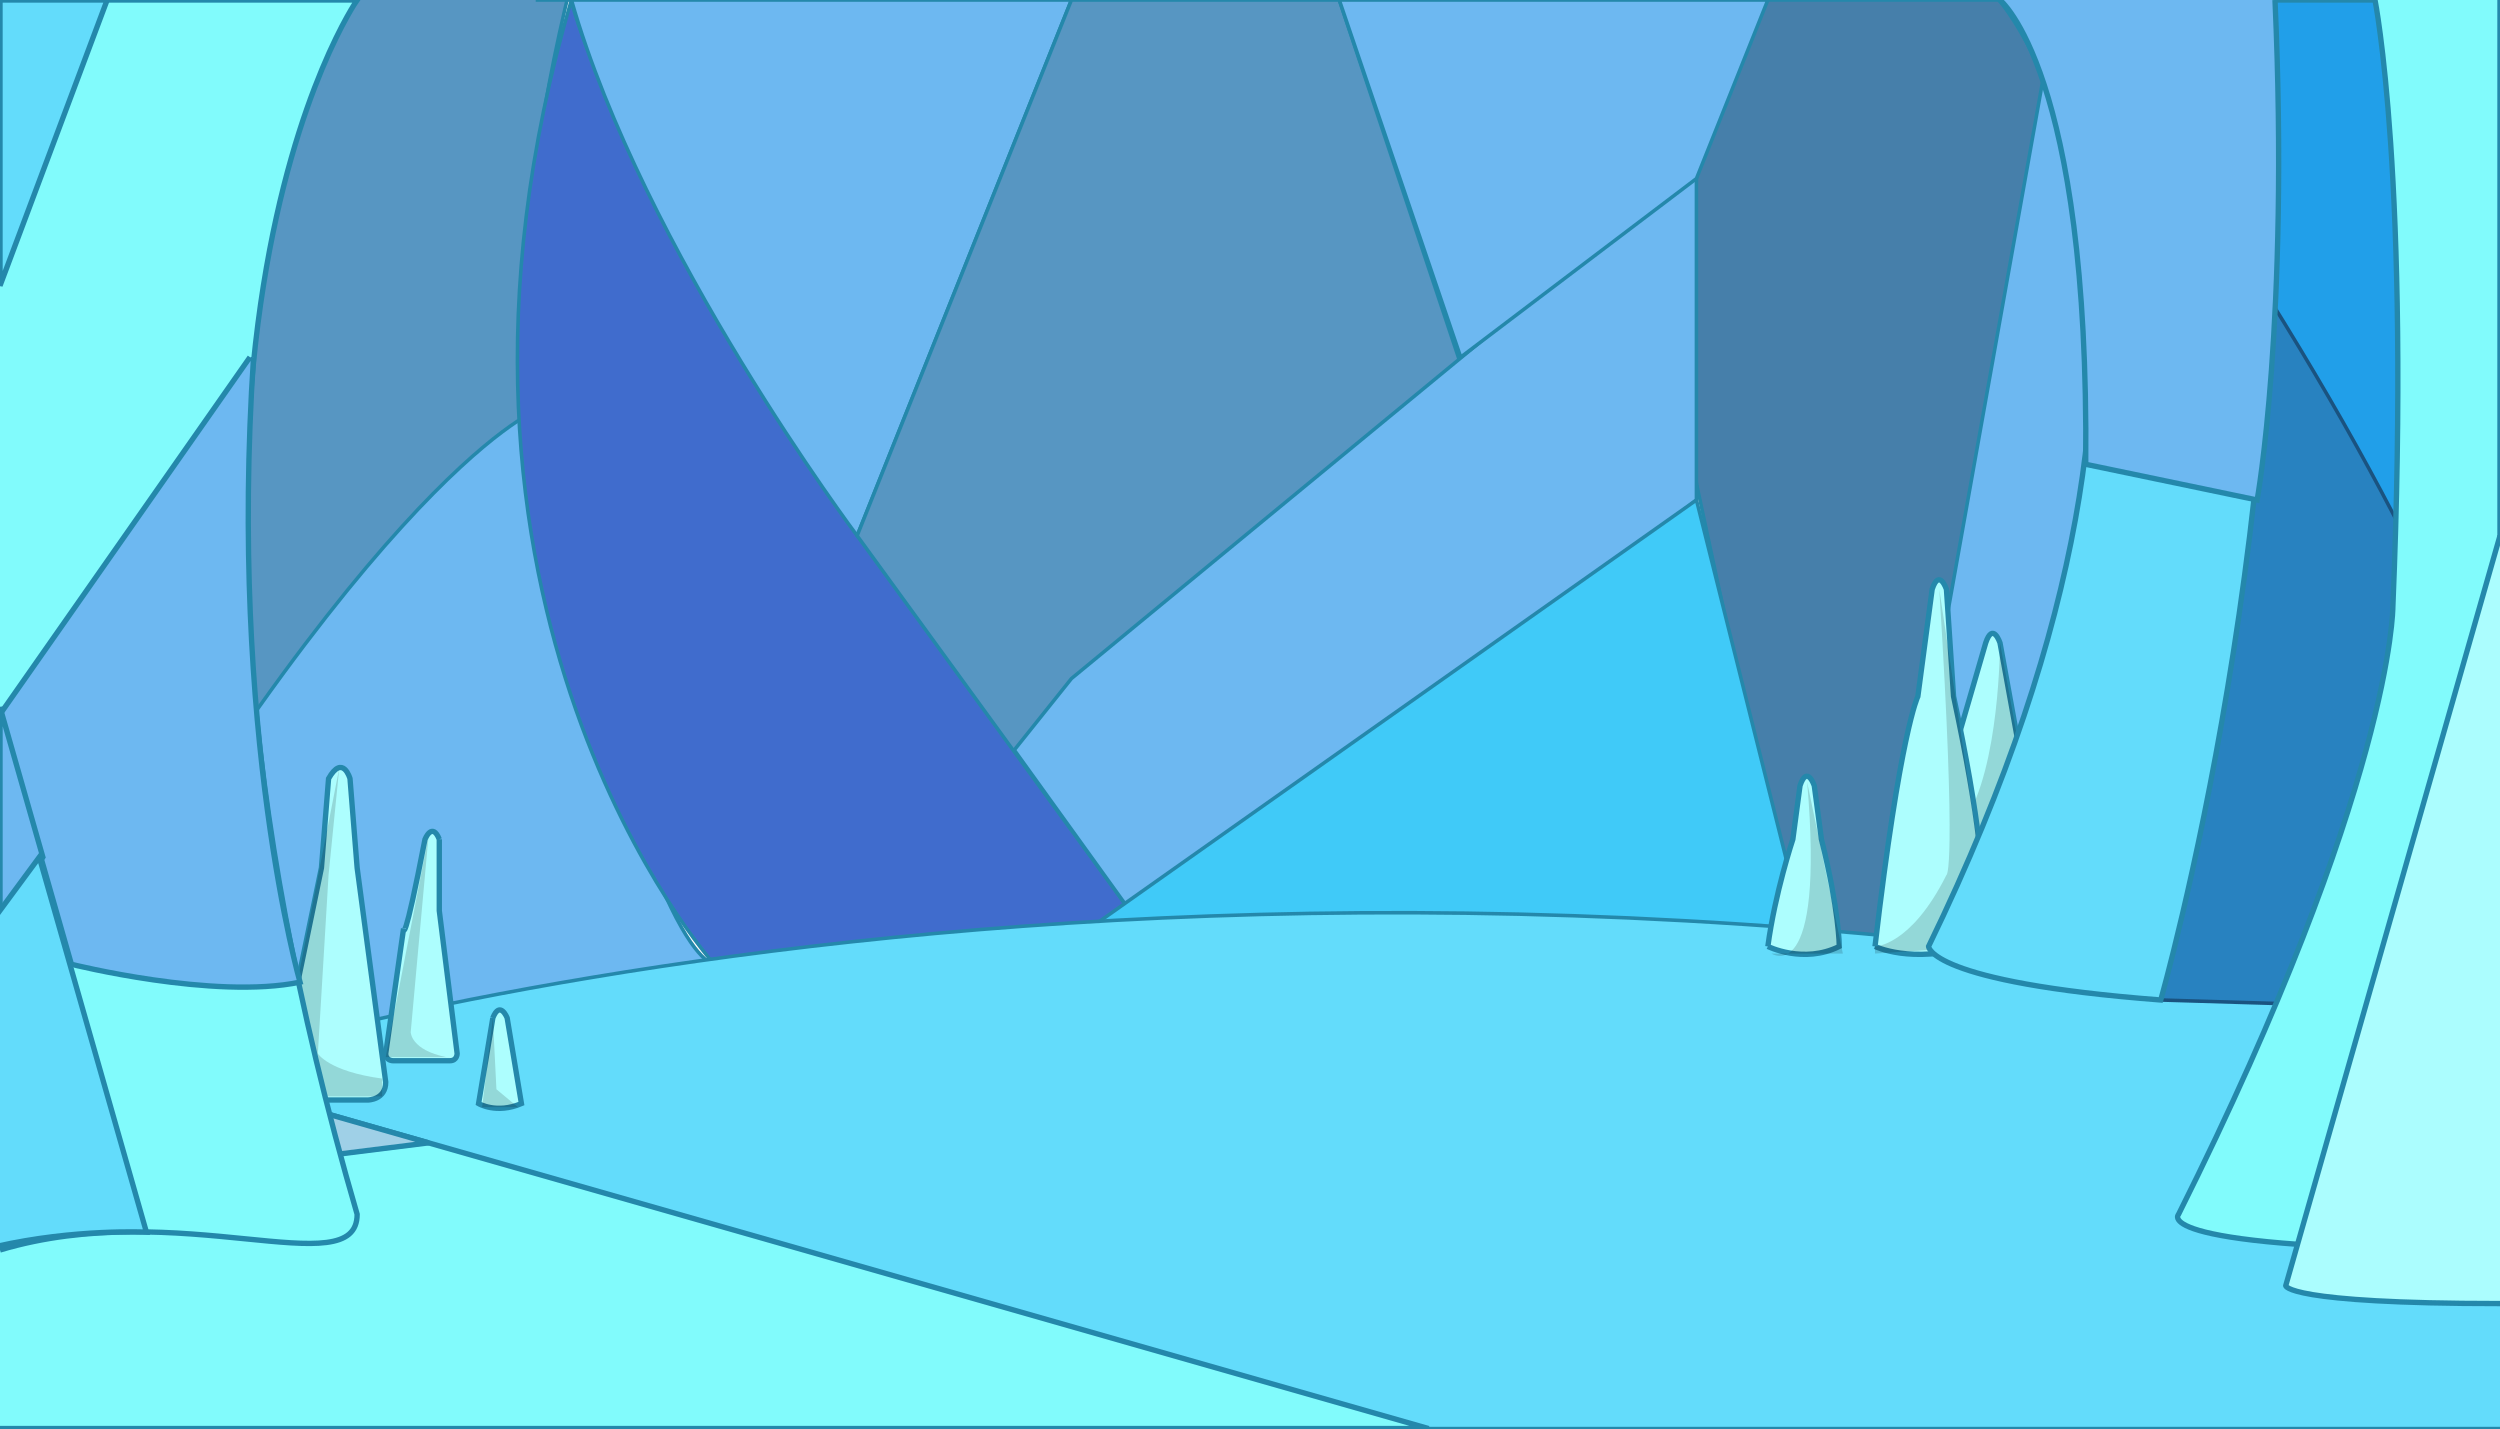
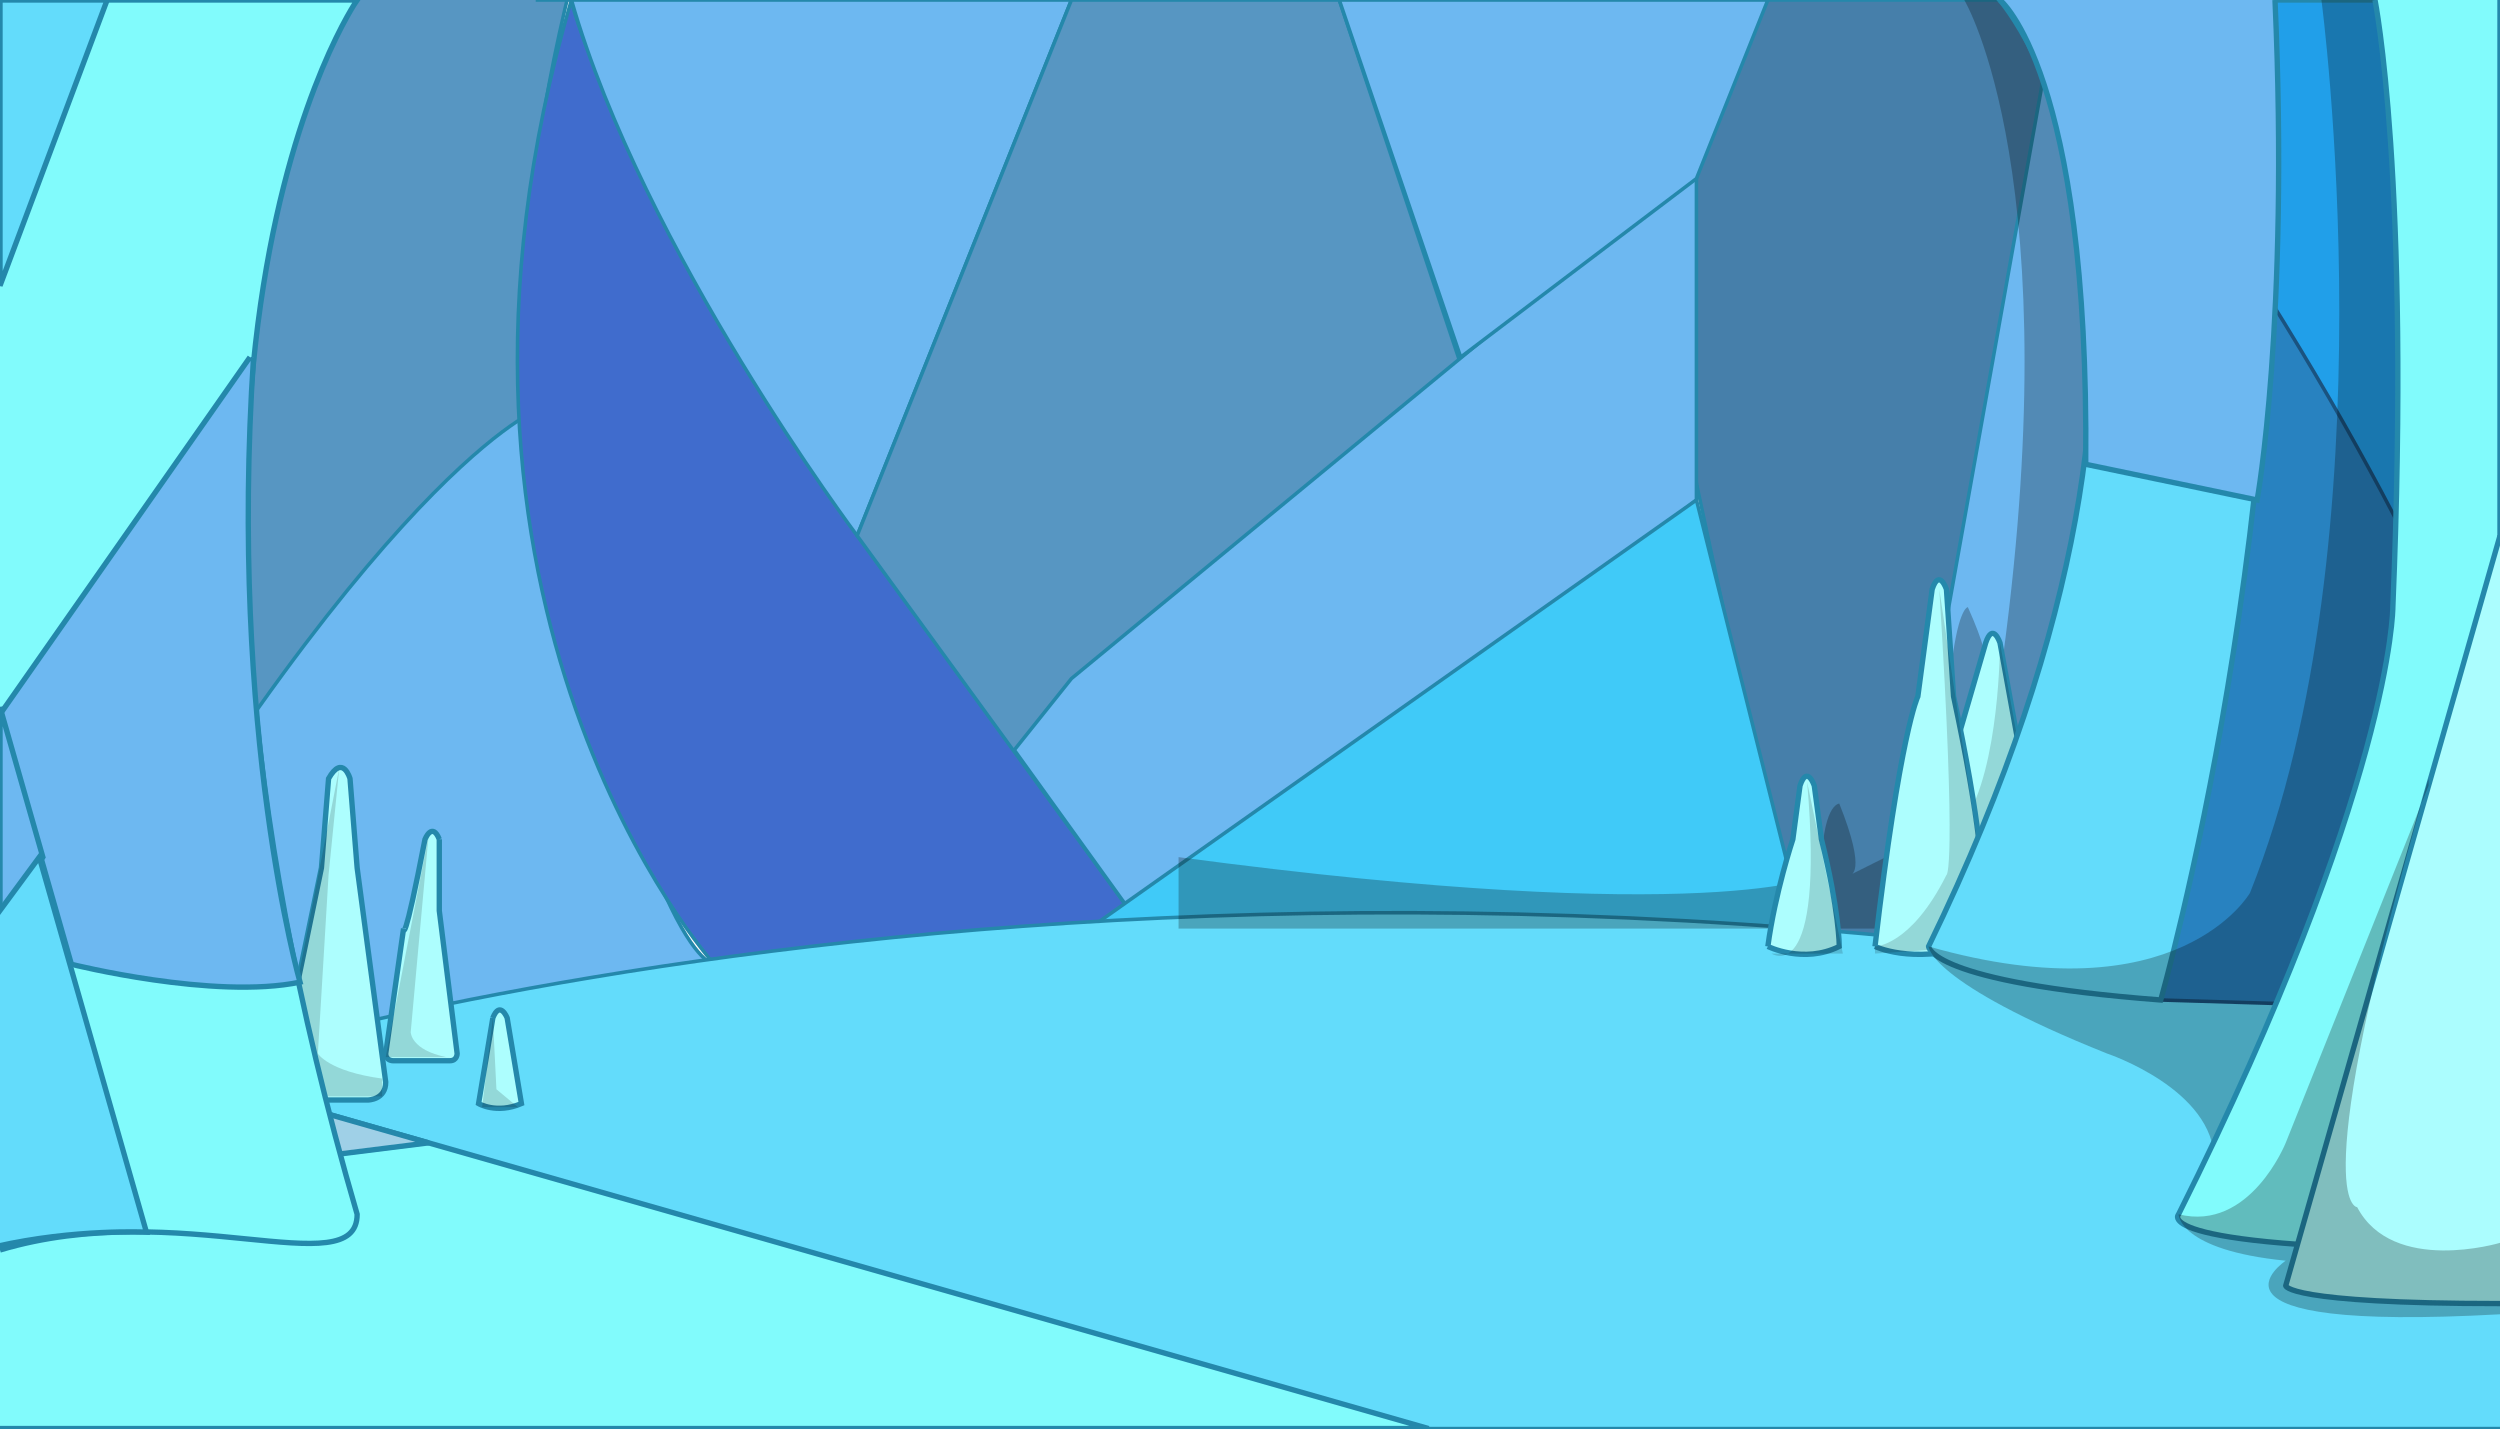
<svg xmlns="http://www.w3.org/2000/svg" height="400" viewBox="0 0 700 400" preserveAspectRatio="xMinYMin meet">
    //background
        //blue
        <path d="M 575 0                 c 0 0, 0 0, 50 0                 c 0 0, 0 0, 0 280                 c 0 0, 0 0, -100 0                 " stroke="#2488AB" fill="#6db8f1" />
        //dark blue
        <path d="M 496 0                 c 0 0, 0 0, 80 0                 c 0 0, 0 0, -50 280                 c 0 0, 0 0, -20 0                 c 0 0, 0 0, -60 -280                 z                 " stroke="#2488AB" fill="#467FAA" />
        //light grey
        <path d="M 0 315                 c 0 0, 80 -150, 150 -200                 c 0 0, -10 -40, 10 -120                 c 0 0, 0 0, -160 0                 z                 " stroke="#2488AB" fill="#5796C2" />
        //blue
        <path d="M 0 315                 c 0 0, 0 0, 200 -45                 c 0 0, -20 0, -50 -155                 c 0 0, -50 20, -150 200                 z                 " stroke="#2488AB" fill="#6db8f1" />
        //dark blue
        <path d="M 160 0                 c 0 0, 10 60, 170 270                 c 0 0, 0 0, -130 0                 c 0 0, -90 -100, -40 -270                 z                 " stroke="#2488AB" fill="#406CCD" />
        //blue
        <path d="M 150 0                 c 0 0, 0 0, 150 0                 c 0 0, 0 0, -60 150                 c 0 0, -60 -80, -80 -150                 z                 " stroke="#2488AB" fill="#6db8f1" />
        //light grey
        <path d="M 300 0                 c 0 0, 0 0, 75 0                 c 0 0, 0 0, 50 150                 c 0 0, 0 0, -105 110                 c 0 0, 0 0, -80 -110                 z                 " stroke="#2488AB" fill="#5796C2" />
        //blue
        <path d="M 470 50                 c 0 0, 0 0, -170 140                 c 0 0, 0 0, -16 20                 c 0 0, 0 0, 36 50                 c 0 0, 0 0, 155 -120                 c 0 0, 0 0, 0 -90                 z                 " stroke="#2488AB" fill="#6db8f1" />
        //light blue
        <path d="M 475 140                 c 0 0, 0 0, 30 120                 c 0 0, 0 0, -200 0                 z                 " stroke="#2488AB" fill="#40CAF8" />
        //blue
        <path d="M 375 0                 c 0 0, 0 0, 120 0                 c 0 0, 0 0, -20 50                 c 0 0, 0 0, -66 50                 z                 " stroke="#2488AB" fill="#6db8f1" />
    //floor
    <g>
    //blue
        <path d="M 50 300                 c 0 0, 300 -100, 700 0                 c 0 0, 0 0, 0 100                 c 0 0, 0 0, -350 0                 z                 " stroke="#2488AB" fill="#63DCFB" />
    //light-blue
        <path d="M 0 315                 c 0 0, 0 0, 50 -15                 c  0 0, 0 0, 350 100                 c 0 0, 0 0, -400 0                 " stroke="#2488AB" stroke-width="1.5" fill="#81FBFC" />
    //light-grey
        <path d="M 50 300                 c 0 0, 0 0, 70 20                 c 0 0, 0 0, -120 15                 z                 " stroke="#2488AB" stroke-width="1.5" fill="#9FD0E7" />
    //icicles
            // big left
            <path d="M 78 308                     c 0 0, 0 0, 25 0                     c 0 0, 5 0, 5 -5                     c 0 0, 0 0, -8 -60                     c 0 0, 0 0, -2 -25                     c 0 0, -2 -7, -6 0                     c 0 0, 0 0, -2 25                     c 0 0, 0 0, -12 58                     c 0 0, -2 5, 2 8                                          " stroke="#2488AB" stroke-width="1.5" fill="#ADFEFE" />
            //shadow
            <path d="M 95 215                     c 0 0, 0 0, -3 30                     c 0 0, 0 0, -3 50                     c 0 0, 3 5, 18 7                     c 0 0, 0 0, 0 5                     c 0 0, 0 0, -30 0                     z                     " fill-opacity="0.15" />
    //columns
        
        <path d="M 0 0                 c 0 0, 0 0, 100 0                 c 0 0, -70 100, 0 340                 c 0 20, -50 -5, -100 10                 " stroke="#2488AB" stroke-width="1.5" fill="#81FBFC" />
        // dark blue
        <path d="M 70 100                 c 0 0, 0 0, -70 100                 c 0 0, 0 0, 20 70                 c 0 0, 40 10, 64 5                 c 0 0, -20 -70, -13 -175                 " stroke="#2488AB" stroke-width="1.5" fill="#6db8f1" />
    <path d="M 12 240                 c 0 0, 0 0, -12 18                 c 0 0, 0 0, 0 -60                 z                 " stroke="#2488AB" stroke-width="1.5" fill="#6db8f1" />
        //blue
        <path d="M 11 240                 c 0 0, 0 0, 30 105                 c 0 0, -20 -1, -42 4                 c 0 0, 0 0, -2 -90                 z                 " stroke="#2488AB" stroke-width="1.5" fill="#63DCFB" />
    <path d="M 0 0                 c 0 0, 0 0, 30 0                 c 0 0, 0 0, -30 80                 z                 " stroke="#2488AB" stroke-width="1.5" fill="#63DCFB" />
    <path d="M 630 0                     c 0 0, 0 0, 70 0                     c 0 0, 0 0, 0 250                     c 0 0, 0 0, -50 0                     " stroke="#2488AB" stroke-width="1.5" fill="#219FE9" />
    <path d="M 630 0                     c 0 0, 0 0, -25 280                     c 0 0 , 0 0, 100 3                     c 0 0, 30 -40, -70 -200                     z                     " stroke="#1A5380" fill="#2882C0" />
+         //shadow
+             <path d="M 550 0                     c 0 0, 30 50, 10 190                     c 0 0, 0 0, -5 0                     c 0 0, 5 0, -4 -20                     c 0 0, -3 0, -5 20                     c 0 0, 0 0, -18 50                     c 0 0, 0 0, -10 5                     c 0 0, 5 0, -3 -20                     c 0 0, -5 0, -5 20                     c 0 0, -30 15, -180 -5                     c 0 0, 0 0, 0 20                     c 0 0, 0 0, 260 0                     c 0 0, 0 0, 0 -270                     " fill-opacity="0.25" />
        //icicles
            //medium
            <path d="M 540 235                     c 0 0, 0 0, 30 0                     c 0 0, 0 0, -10 -55                     c 0 0, -2 -6, -4 0                      c 0 0, 0 0, -16 55                     " stroke="#2488AB" stroke-width="1.5" fill="#ADFEFE" />
            //shadow
-             <path d="M 540 235                     c 0 0, 0 0, 30 0                     c 0 0, 0 0, -10 -55                     c 0 0, 0 35, -10 50                     " sttroke="red" fill-opacity="0.15" />
+             <path d="M 540 235                     c 0 0, 0 0, 30 0                     c 0 0, 0 0, -10 -55                     c 0 0, 0 35, -10 50                     " fill-opacity="0.15" />
            // big
            <path d="M 525 265                     c 0 0, 10 5, 27 0                     c 0 0, 10 0, -5 -70                     c 0 0, 0 0, -2 -30                     c 0 0, -2 -6, -4 0                     c 0 0, 0 0, -4 30                      c 0 0, -5 10, -12 70                     " stroke="#2488AB" stroke-width="1.5" fill="#ADFEFE" />
            //shadow
            <path d="M 525 265                     c 0 0, 10 0, 20 -20                     c 0 0 , 3 0,  -2 -80                     c 0 0, 0 0, 12 80                     c 0 0, 0 0, 0 20                     c 0 0, 0 0, -30 2                     " sttroke="red" fill-opacity="0.15" />
             //small
            <path d="M 495 265                     c 0 0, 10 5, 20 0                     c 0 0 , 0 -10, -5 -30                     c 0 0 , 0 0, -2 -15                     c 0 0 , -2 -6, -4 0                     c 0 0 , 0 0, -2 15                     c 0 0 , -5 15, -7 30                      " stroke="#2488AB" stroke-width="1.5" fill="#ADFEFE" />
            //shadow
            <path d="M 506 219                     c 0 0, 0 0, 10 48                     c 0 0, 0 0, -20 0                     c 0 0, 15 10, 10 -48                     " sttroke="red" fill-opacity="0.15" />
            ///
            <path d="M 560 0                     c 0 0, 70 80, -20 265                     c 0 0, 0 10, 65 15                     c 0 0, 40 -140, 30 -280                     z                     " stroke="#2488AB" stroke-width="1.5" fill="#63DCFB" />
    <path d="M 560 0                     c 0 0, 25 20, 24 130                     c 0 0, 0 0, 48 10                     c 0 0, 9 -50, 5 -140                     " stroke="#2488AB" stroke-width="1.5" fill="#6db8f1" />
+             //shadow
+             <path d="M 650 0                     c 0 0, 20 150, -20 250                     c 0 0, -20 35, -90 15                     c 0 0, 0 10, 50 30                     c 0 0, 30 10, 30 30                     c 0 0, 0 0, 70 0                     c 0 0, 0 0, 0 -340                     " fill-opacity="0.25" />
    <path d="M 665 0                     c 0 0, 10 50, 5 170                     c 0 0, 0 50, -60 170                     c 0 0, -10 10, 90 10                     c 0 0, 0 0, 0 -350                     " stroke="#2488AB" stroke-width="1.5" fill="#81FBFC" />
    <path d="M 700 150                     c 0 0, 0 0, -60 210                     c 0 0, 0 5, 60 5                     " stroke="#2488AB" stroke-width="1.5" fill="#ABFDFE" />
+             //shadow
+             <path d="M 680 220                     c 0 0, 0 0, -40 100                     c 0 0, 0 0, 0 0                     c 0 0, -10 25, -30 20                     c 0 0, 0 10, 30 13                     c 0 0, -30 20, 60 15                     c 0 0, 0 0, 0 -20                     c 0 0, -30 9, -40 -10                     c 0 0, -15 0, 20 -120                     " fill-opacity="0.25" />
+             
         //icicle
            // medium left
            <path d="M 123 235                     c 0 0, 0 0, 0 20                     c 0 0, 0 0, 5 40                     c 0 0, 0 2, -2 2                     c 0 0, 0 0, -16 0                     c 0 0, -2 0, -2 -2                     c 0 0, 0 0, 5 -35                     c 0 0, 0 6, 6 -25                     c 0 0, 2 -5, 4 0                     " stroke="#2488AB" stroke-width="1.5" fill="#ADFEFE" />
            //shadow
            <path d="M 120 234                     c 0 0, 0 0, -5 55                     c 0 0, 0 5, 10 7                     c 0 0, 0 0, -17 0                     z                     " fill-opacity="0.15" />
            //small left
            <path d="M 138 285                     c 0 0, 0 0, -2 12                     c 0 0, 0 0, -2 12                     c 0 0, 5 3, 12 0                     c 0 0, 0 0, -2 -12                     c 0 0, 0 0, -2 -12                     c 0 0, -2 -5, -4 0                     " stroke="#2488AB" stroke-width="1.5" fill="#ADFEFE" />
            //shadow
            <path d="M 138 285                     c 0 0, 0 0, 1 20                     c 0 0, 0 0, 6 5                     c 0 0, 0 0, -10 0                     z                     " sttroke="red" fill-opacity="0.15" />
  </g>
</svg>
